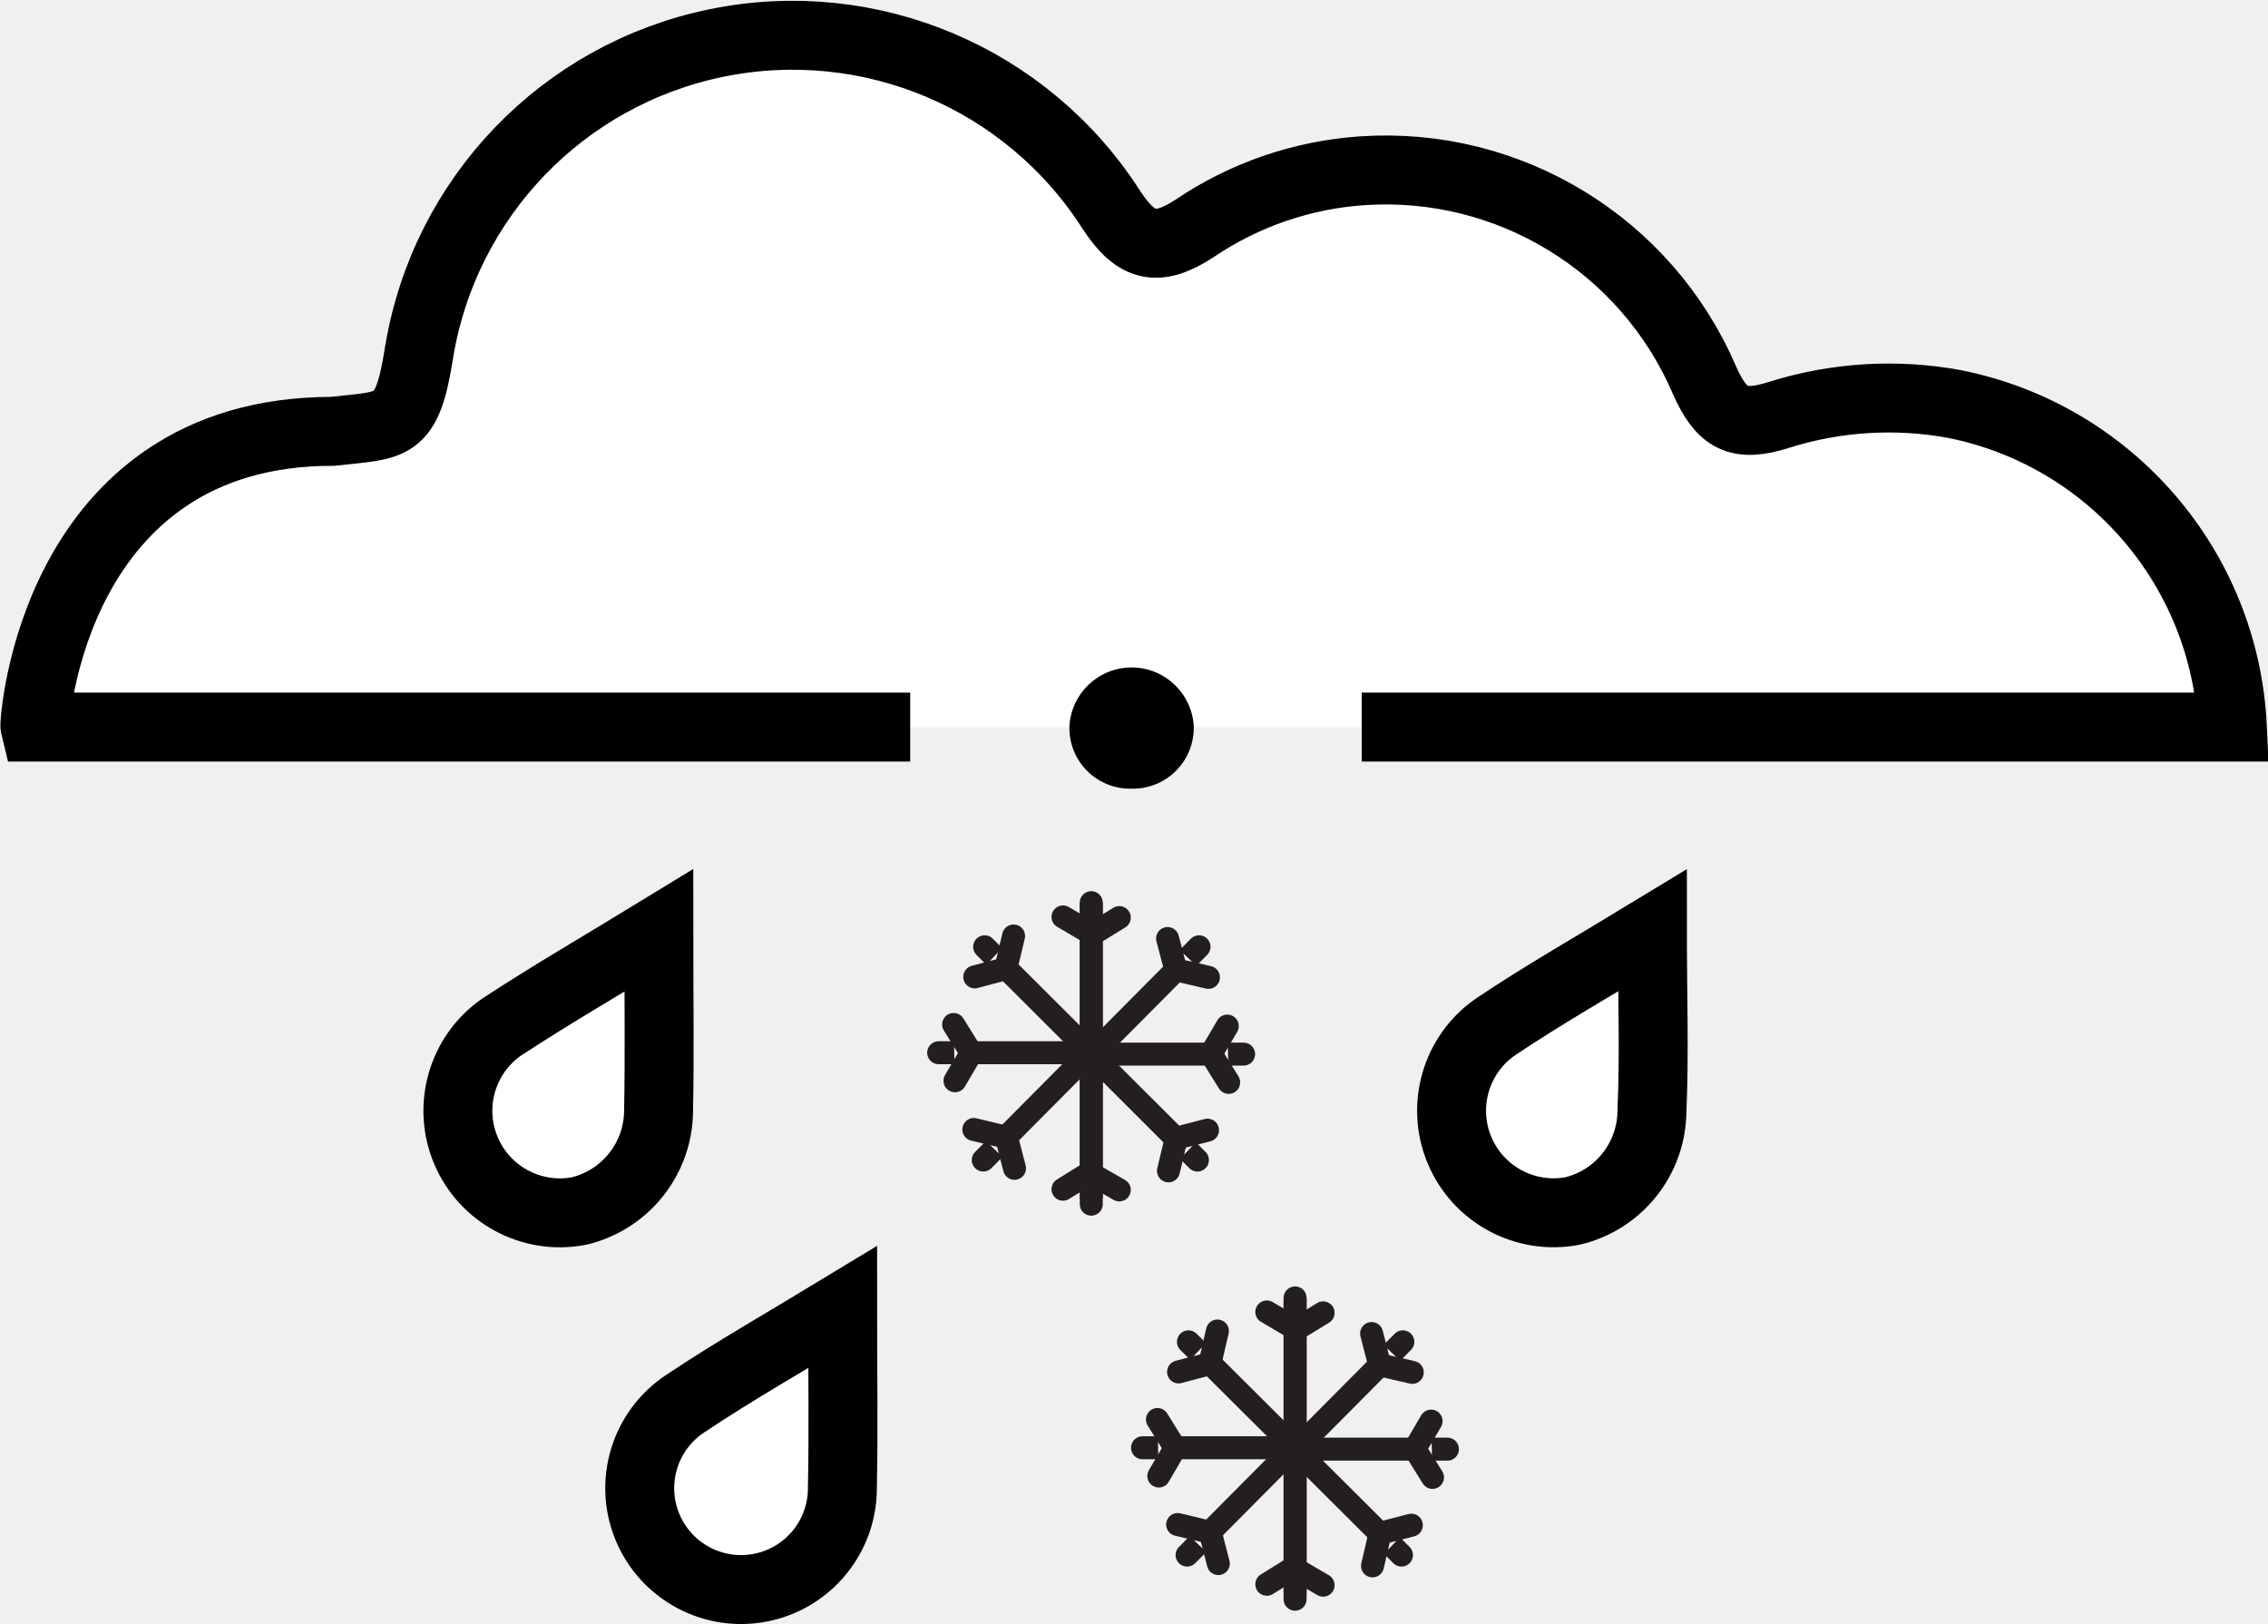
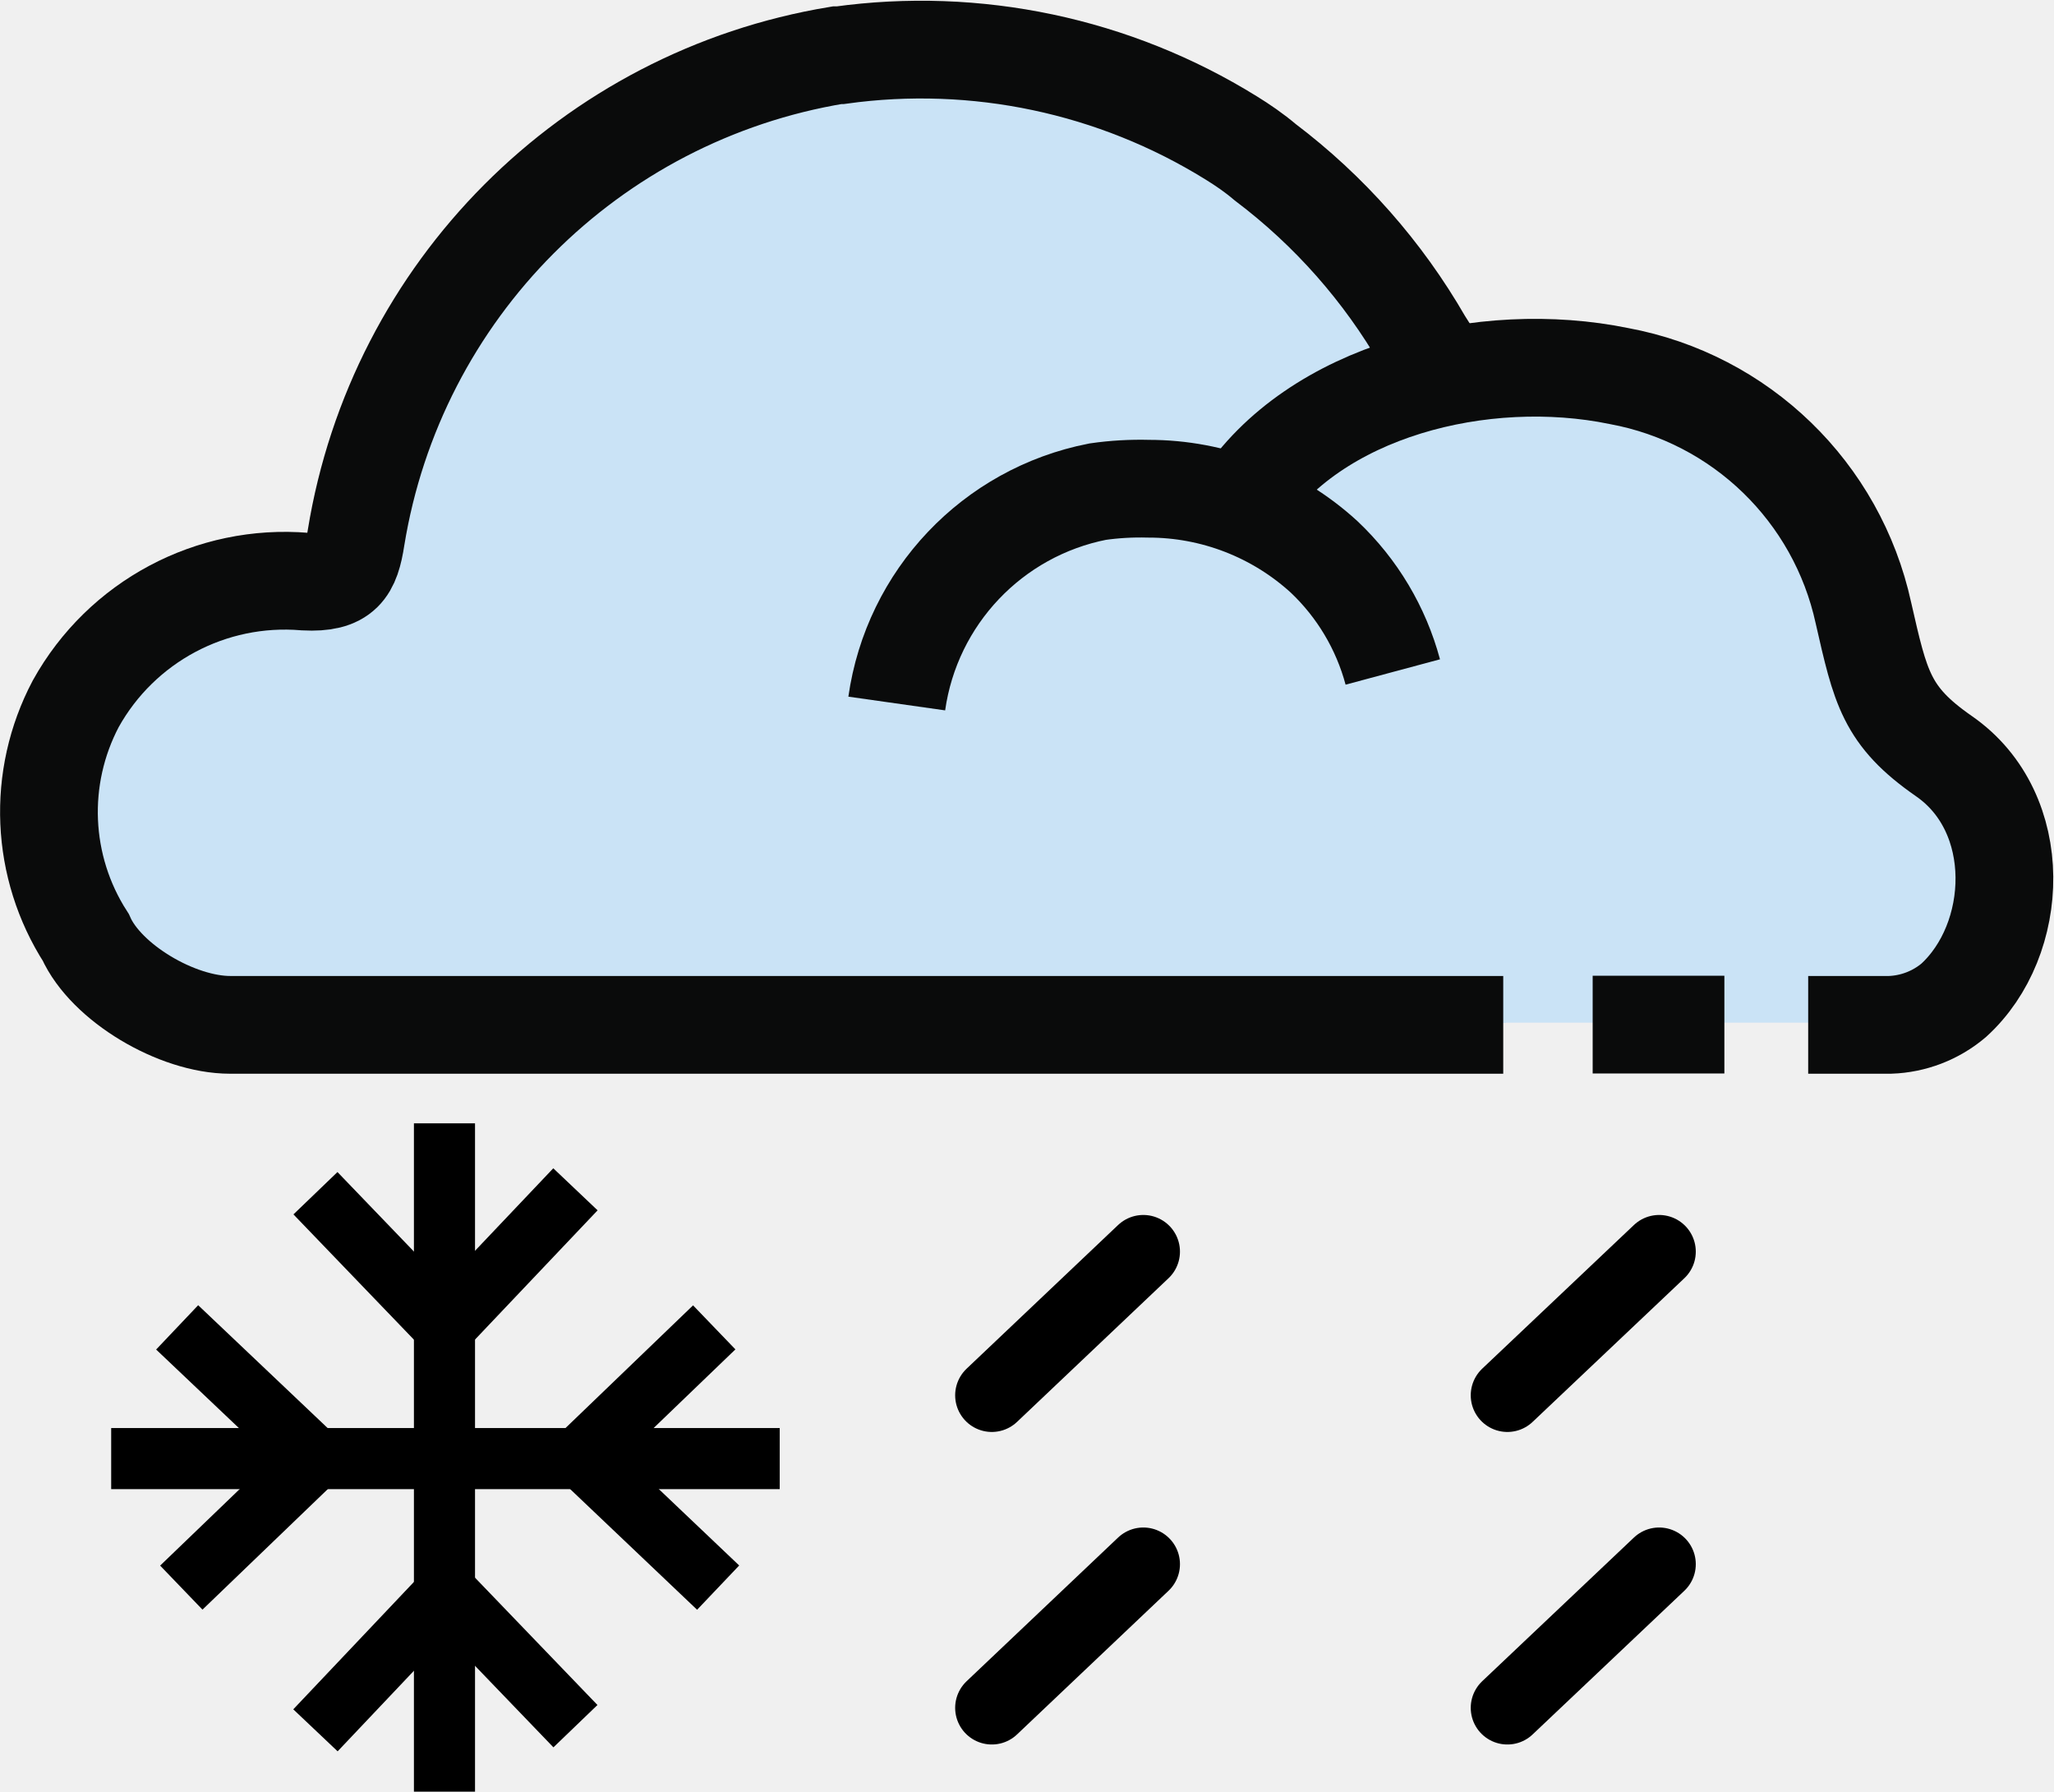
- <svg xmlns="http://www.w3.org/2000/svg" viewBox="0 0 98.7 70.65">
+ <svg xmlns="http://www.w3.org/2000/svg" viewBox="0 0 84.06 73.32">
  <defs>
-     <style>.cls-1,.cls-2,.cls-3{fill:#fff;stroke-miterlimit:10;}.cls-1,.cls-2{stroke:#231f20;}.cls-1{stroke-linecap:round;}.cls-3{stroke:#000;stroke-width:3px;}</style>
+     <style>.cls-1{fill:#cae3f6;}.cls-2,.cls-3,.cls-4{fill:none;stroke-miterlimit:10;}.cls-2,.cls-3{stroke:#000;}.cls-2{stroke-width:2.5px;}.cls-3{stroke-linecap:round;stroke-width:3px;}.cls-4{stroke:#0a0b0b;stroke-width:4px;}</style>
  </defs>
  <g id="Layer_2" data-name="Layer 2">
    <g id="Layer_1-2" data-name="Layer 1">
-       <line class="cls-1" x1="47.46" y1="40.7" x2="48.71" y2="39.93" />
-       <line class="cls-1" x1="48.71" y1="51.78" x2="47.49" y2="51.08" />
-       <line class="cls-1" x1="47.49" y1="45.87" x2="52.11" y2="50.48" />
-       <polyline class="cls-1" points="52.55 49.18 51.19 49.53 50.85 50.95" />
-       <line class="cls-1" x1="52.18" y1="41.2" x2="47.47" y2="45.94" />
-       <polyline class="cls-1" points="50.81 40.84 51.17 42.2 52.59 42.53" />
-       <line class="cls-1" x1="54.12" y1="45.87" x2="47.49" y2="45.87" />
-       <polyline class="cls-1" points="53.41 44.65 52.7 45.86 53.47 47.1" />
-       <line class="cls-2" x1="47.49" y1="52.16" x2="47.49" y2="39.28" />
-       <line class="cls-1" x1="47.49" y1="52.4" x2="47.49" y2="39.28" />
-       <line class="cls-1" x1="47.5" y1="50.98" x2="46.26" y2="51.75" />
-       <line class="cls-1" x1="46.26" y1="39.9" x2="47.47" y2="40.61" />
-       <line class="cls-1" x1="47.47" y1="45.81" x2="42.85" y2="41.2" />
-       <polyline class="cls-1" points="42.42 42.51 43.77 42.15 44.11 40.73" />
-       <line class="cls-1" x1="42.79" y1="50.48" x2="47.5" y2="45.74" />
-       <polyline class="cls-1" points="44.15 50.84 43.8 49.49 42.38 49.15" />
-       <line class="cls-1" x1="40.85" y1="45.81" x2="47.47" y2="45.81" />
-       <polyline class="cls-1" points="41.56 47.03 42.27 45.82 41.5 44.58" />
-       <line class="cls-1" x1="56.34" y1="57.89" x2="57.58" y2="57.13" />
-       <line class="cls-1" x1="57.58" y1="68.98" x2="56.37" y2="68.27" />
-       <line class="cls-1" x1="56.36" y1="63.06" x2="60.99" y2="67.67" />
-       <polyline class="cls-1" points="61.42 66.37 60.06 66.72 59.73 68.14" />
-       <line class="cls-1" x1="61.05" y1="58.39" x2="56.34" y2="63.13" />
-       <polyline class="cls-1" points="59.69 58.03 60.04 59.39 61.46 59.72" />
-       <line class="cls-1" x1="62.99" y1="63.06" x2="56.36" y2="63.06" />
-       <polyline class="cls-1" points="62.28 61.84 61.57 63.05 62.34 64.29" />
-       <line class="cls-2" x1="56.36" y1="69.35" x2="56.36" y2="56.48" />
-       <line class="cls-1" x1="56.36" y1="69.59" x2="56.36" y2="56.48" />
-       <line class="cls-1" x1="56.37" y1="68.17" x2="55.13" y2="68.94" />
-       <line class="cls-1" x1="55.13" y1="57.09" x2="56.34" y2="57.8" />
-       <line class="cls-1" x1="56.35" y1="63" x2="51.72" y2="58.39" />
-       <polyline class="cls-1" points="51.29 59.7 52.65 59.34 52.98 57.92" />
-       <line class="cls-1" x1="51.66" y1="67.67" x2="56.37" y2="62.93" />
-       <polyline class="cls-1" points="53.02 68.04 52.67 66.68 51.25 66.34" />
-       <line class="cls-1" x1="49.72" y1="63" x2="56.35" y2="63" />
-       <polyline class="cls-1" points="50.43 64.23 51.14 63.01 50.37 61.77" />
-       <path class="cls-3" d="M28.67,40.49C26.2,42,24,43.27,21.82,44.7a4.44,4.44,0,0,0,3.37,8,4.51,4.51,0,0,0,3.47-4.36C28.71,45.86,28.67,43.38,28.67,40.49Z" />
-       <path class="cls-3" d="M71.91,40.49c-2.48,1.51-4.72,2.78-6.85,4.21a4.44,4.44,0,0,0,3.36,8,4.5,4.5,0,0,0,3.47-4.36C72,45.86,71.91,43.38,71.91,40.49Z" />
-       <path class="cls-3" d="M36.67,56.88c-2.47,1.5-4.71,2.77-6.85,4.2a4.41,4.41,0,1,0,6.84,3.64C36.71,62.24,36.67,59.77,36.67,56.88Z" />
-       <path class="cls-3" d="M59.26,31.64H97.15a15.06,15.06,0,0,0-12.1-14.06,15.87,15.87,0,0,0-7.62.47c-1.76.56-2.5.2-3.26-1.52a15.1,15.1,0,0,0-14.88-9.1A14.82,14.82,0,0,0,52,9.93c-1.62,1.06-2.55.86-3.63-.79a16.47,16.47,0,0,0-30.13,6.18c-.53,3.41-1.13,3.15-3.77,3.45-12.16,0-13,12.67-12.95,12.87H39.61" />
-       <path d="M49.24,34.32a2.64,2.64,0,0,1-2.7-2.73,2.71,2.71,0,0,1,5.41,0A2.65,2.65,0,0,1,49.24,34.32Z" />
+       <path class="cls-1" d="M61.63,41.86H9.79c-2.17,0-5-1.71-5.88-3.57a9.42,9.42,0,0,1-.4-9.5,9.74,9.74,0,0,1,9.32-5c1.57.08,1.89-.49,2.08-1.78A23.81,23.81,0,0,1,34.51,2.38l.12,0A23.88,23.88,0,0,1,50.5,5.73c.47.28.93.6,1.39.94A24.41,24.41,0,0,1,58.33,14l.74,1.27" />
+       <path class="cls-1" d="M36.93,28.78a10.24,10.24,0,0,1,8.18-8.63,12.09,12.09,0,0,1,2-.16,10.57,10.57,0,0,1,7.15,2.77,10,10,0,0,1,2.84,4.73" />
+       <path class="cls-1" d="M50.93,20.63c3-4.62,9.9-6.32,15.41-5.19a12.53,12.53,0,0,1,10,9.64c.7,3,.92,4.2,3.27,5.83,3.34,2.32,3.11,7.5.4,9.94a4.23,4.23,0,0,1-2.59,1H59.47" />
+       <line class="cls-1" x1="65.26" y1="41.85" x2="70.63" y2="41.85" />
+       <polyline class="cls-2" points="12.91 70.81 18.27 65.15 23.55 70.64" />
+       <polyline class="cls-2" points="23.55 48.67 18.19 54.32 12.91 48.83" />
+       <line class="cls-2" x1="18.19" y1="45.97" x2="18.19" y2="73.32" />
+       <polyline class="cls-2" points="29.39 64.97 23.74 59.6 29.23 54.32" />
+       <polyline class="cls-2" points="7.25 54.32 12.91 59.69 7.42 64.97" />
+       <line class="cls-2" x1="4.55" y1="59.69" x2="31.91" y2="59.69" />
+       <line class="cls-3" x1="67.9" y1="64.01" x2="61.69" y2="69.89" />
+       <line class="cls-3" x1="46.79" y1="64.01" x2="40.59" y2="69.89" />
+       <line class="cls-3" x1="67.9" y1="51.22" x2="61.69" y2="57.1" />
+       <line class="cls-3" x1="46.79" y1="51.22" x2="40.59" y2="57.1" />
+       <path class="cls-4" d="M61.52,41.94H9.42c-2.18,0-5.08-1.72-5.91-3.58A9.49,9.49,0,0,1,3.1,28.8a9.79,9.79,0,0,1,9.38-5c1.57.08,1.89-.49,2.09-1.79A23.9,23.9,0,0,1,34.26,2.26l.12,0a24.08,24.08,0,0,1,16,3.38c.47.29.94.61,1.4,1a24.49,24.49,0,0,1,6.46,7.32L59,15.16" />
+       <path class="cls-4" d="M36.7,28.79a10.31,10.31,0,0,1,8.22-8.67A12.28,12.28,0,0,1,47,20a10.64,10.64,0,0,1,7.19,2.79A10.08,10.08,0,0,1,57,27.5" />
+       <path class="cls-4" d="M50.77,20.61c3-4.65,9.95-6.36,15.49-5.22a12.58,12.58,0,0,1,10,9.69c.7,3.06.93,4.22,3.29,5.86,3.36,2.32,3.12,7.53.4,10a4.26,4.26,0,0,1-2.6,1H74" />
+       <line class="cls-4" x1="65.18" y1="41.93" x2="70.57" y2="41.93" />
    </g>
  </g>
</svg>
